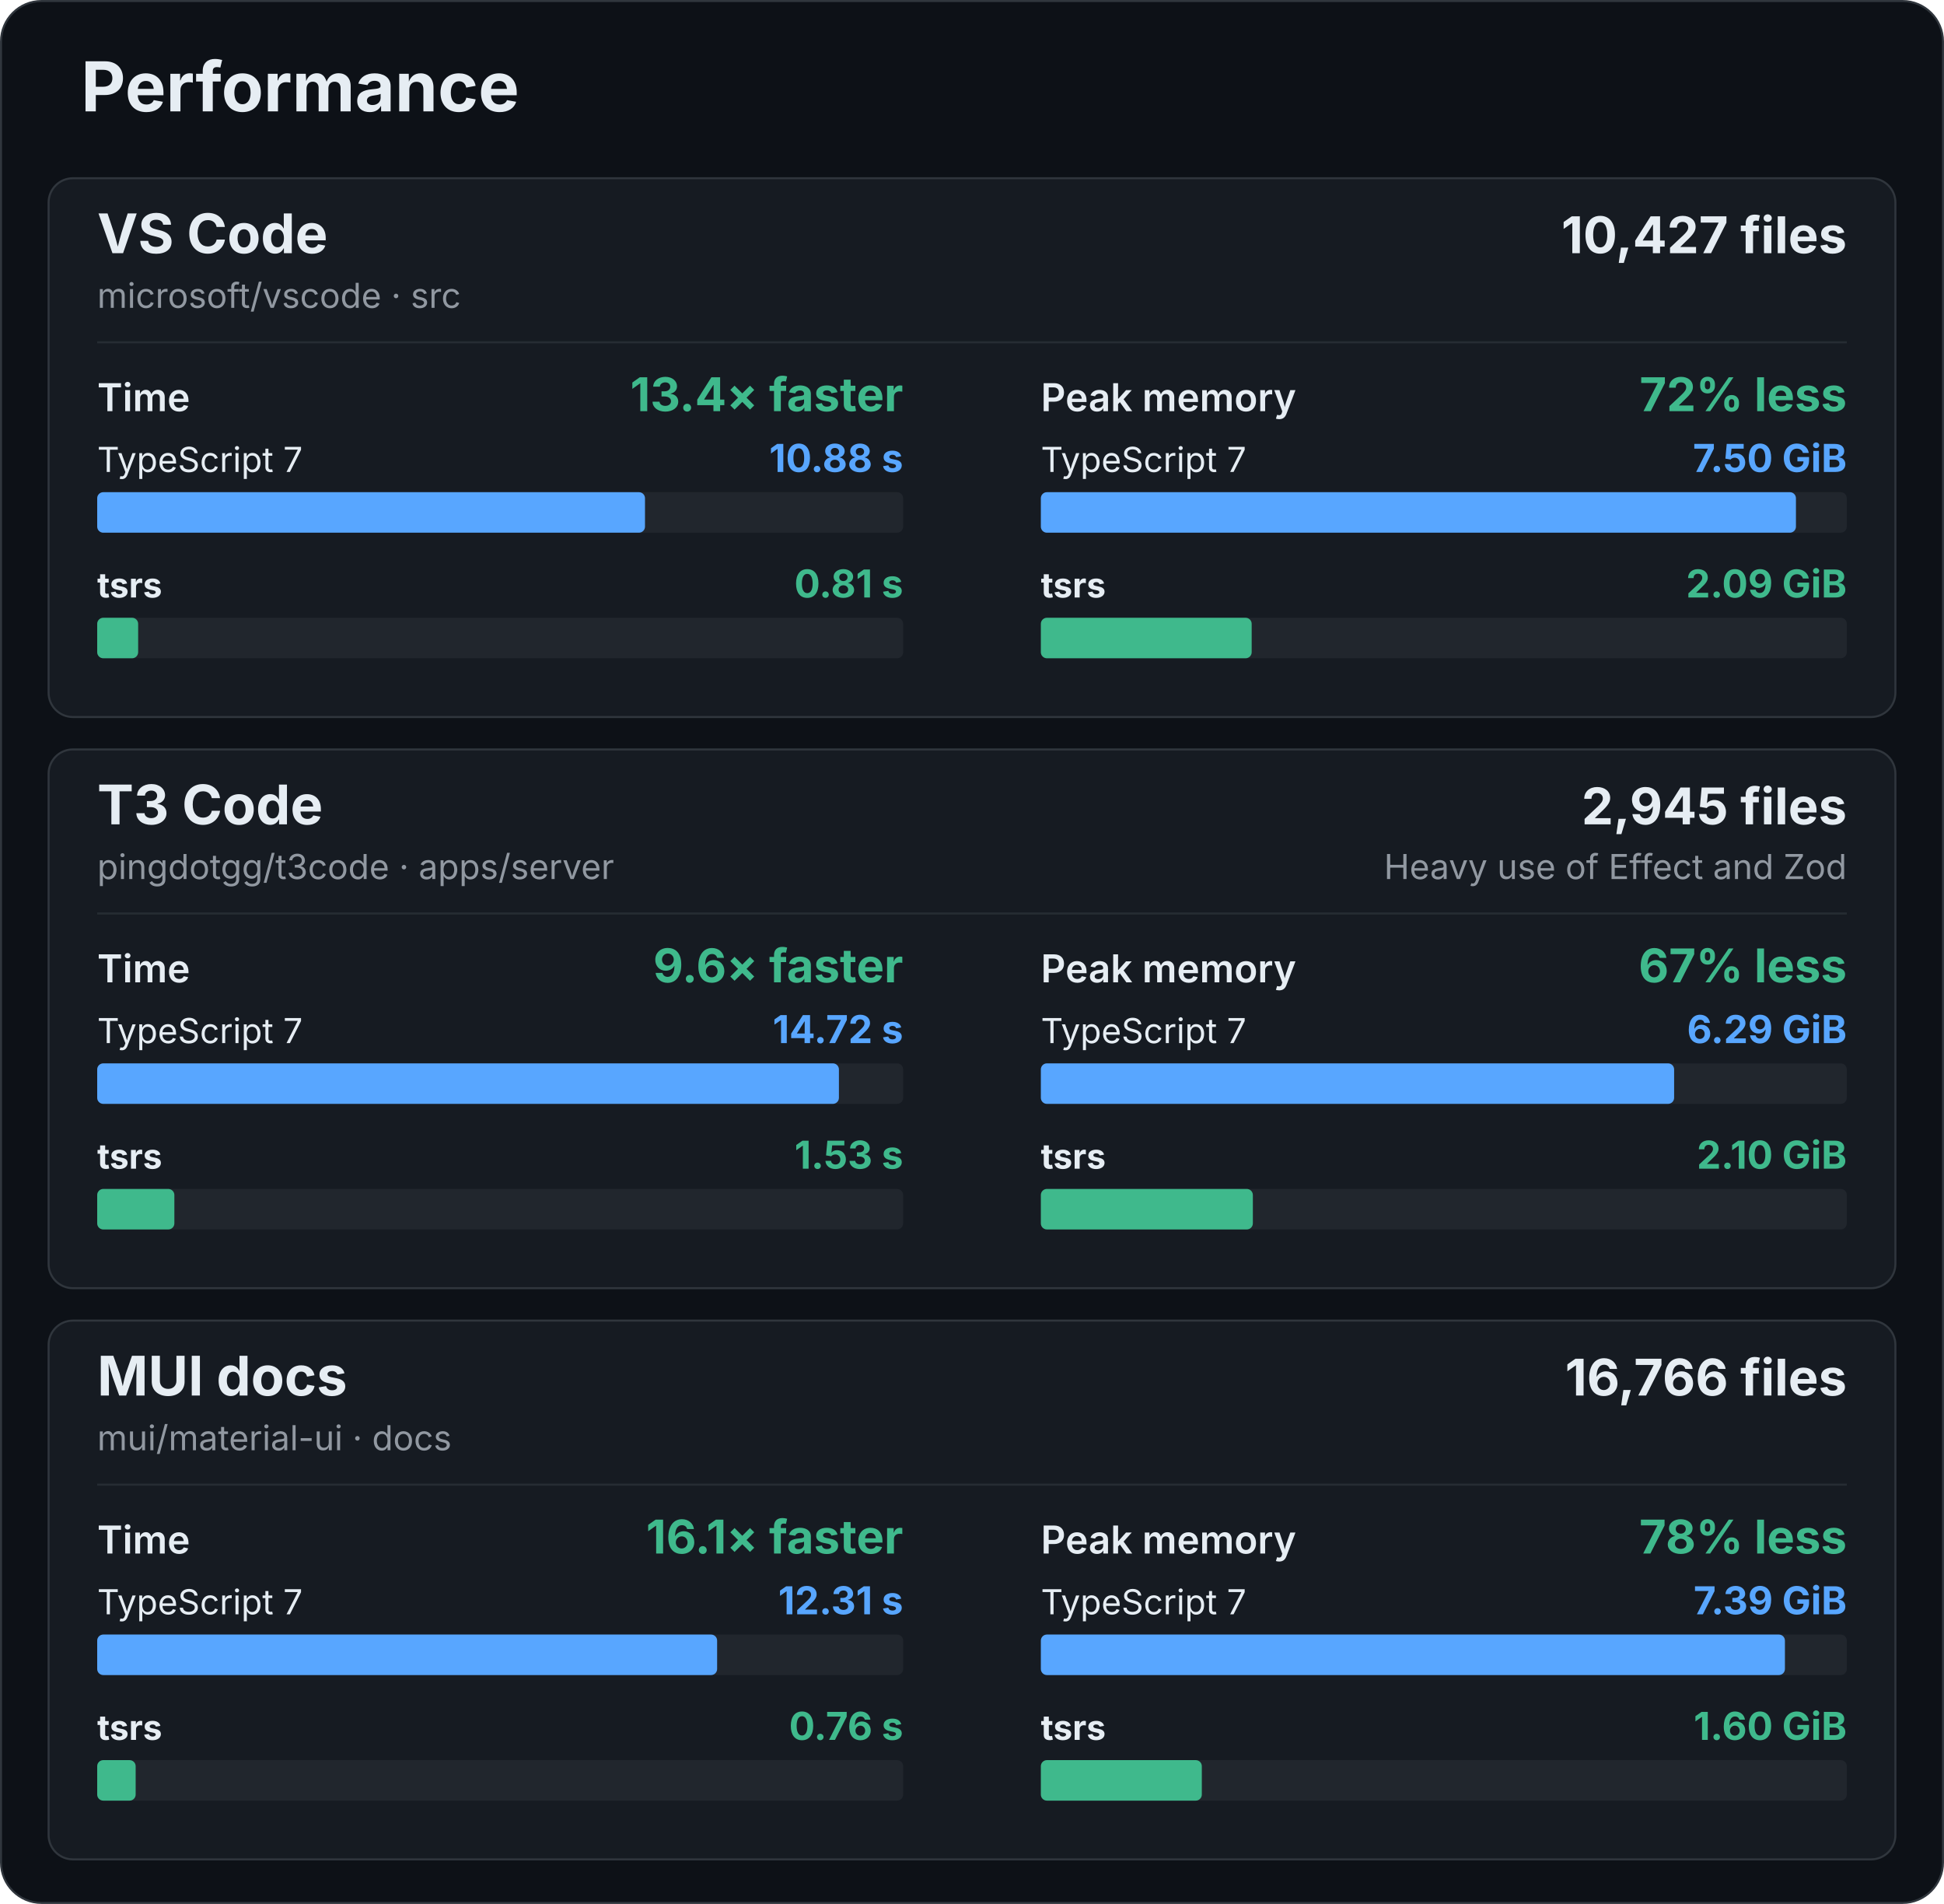
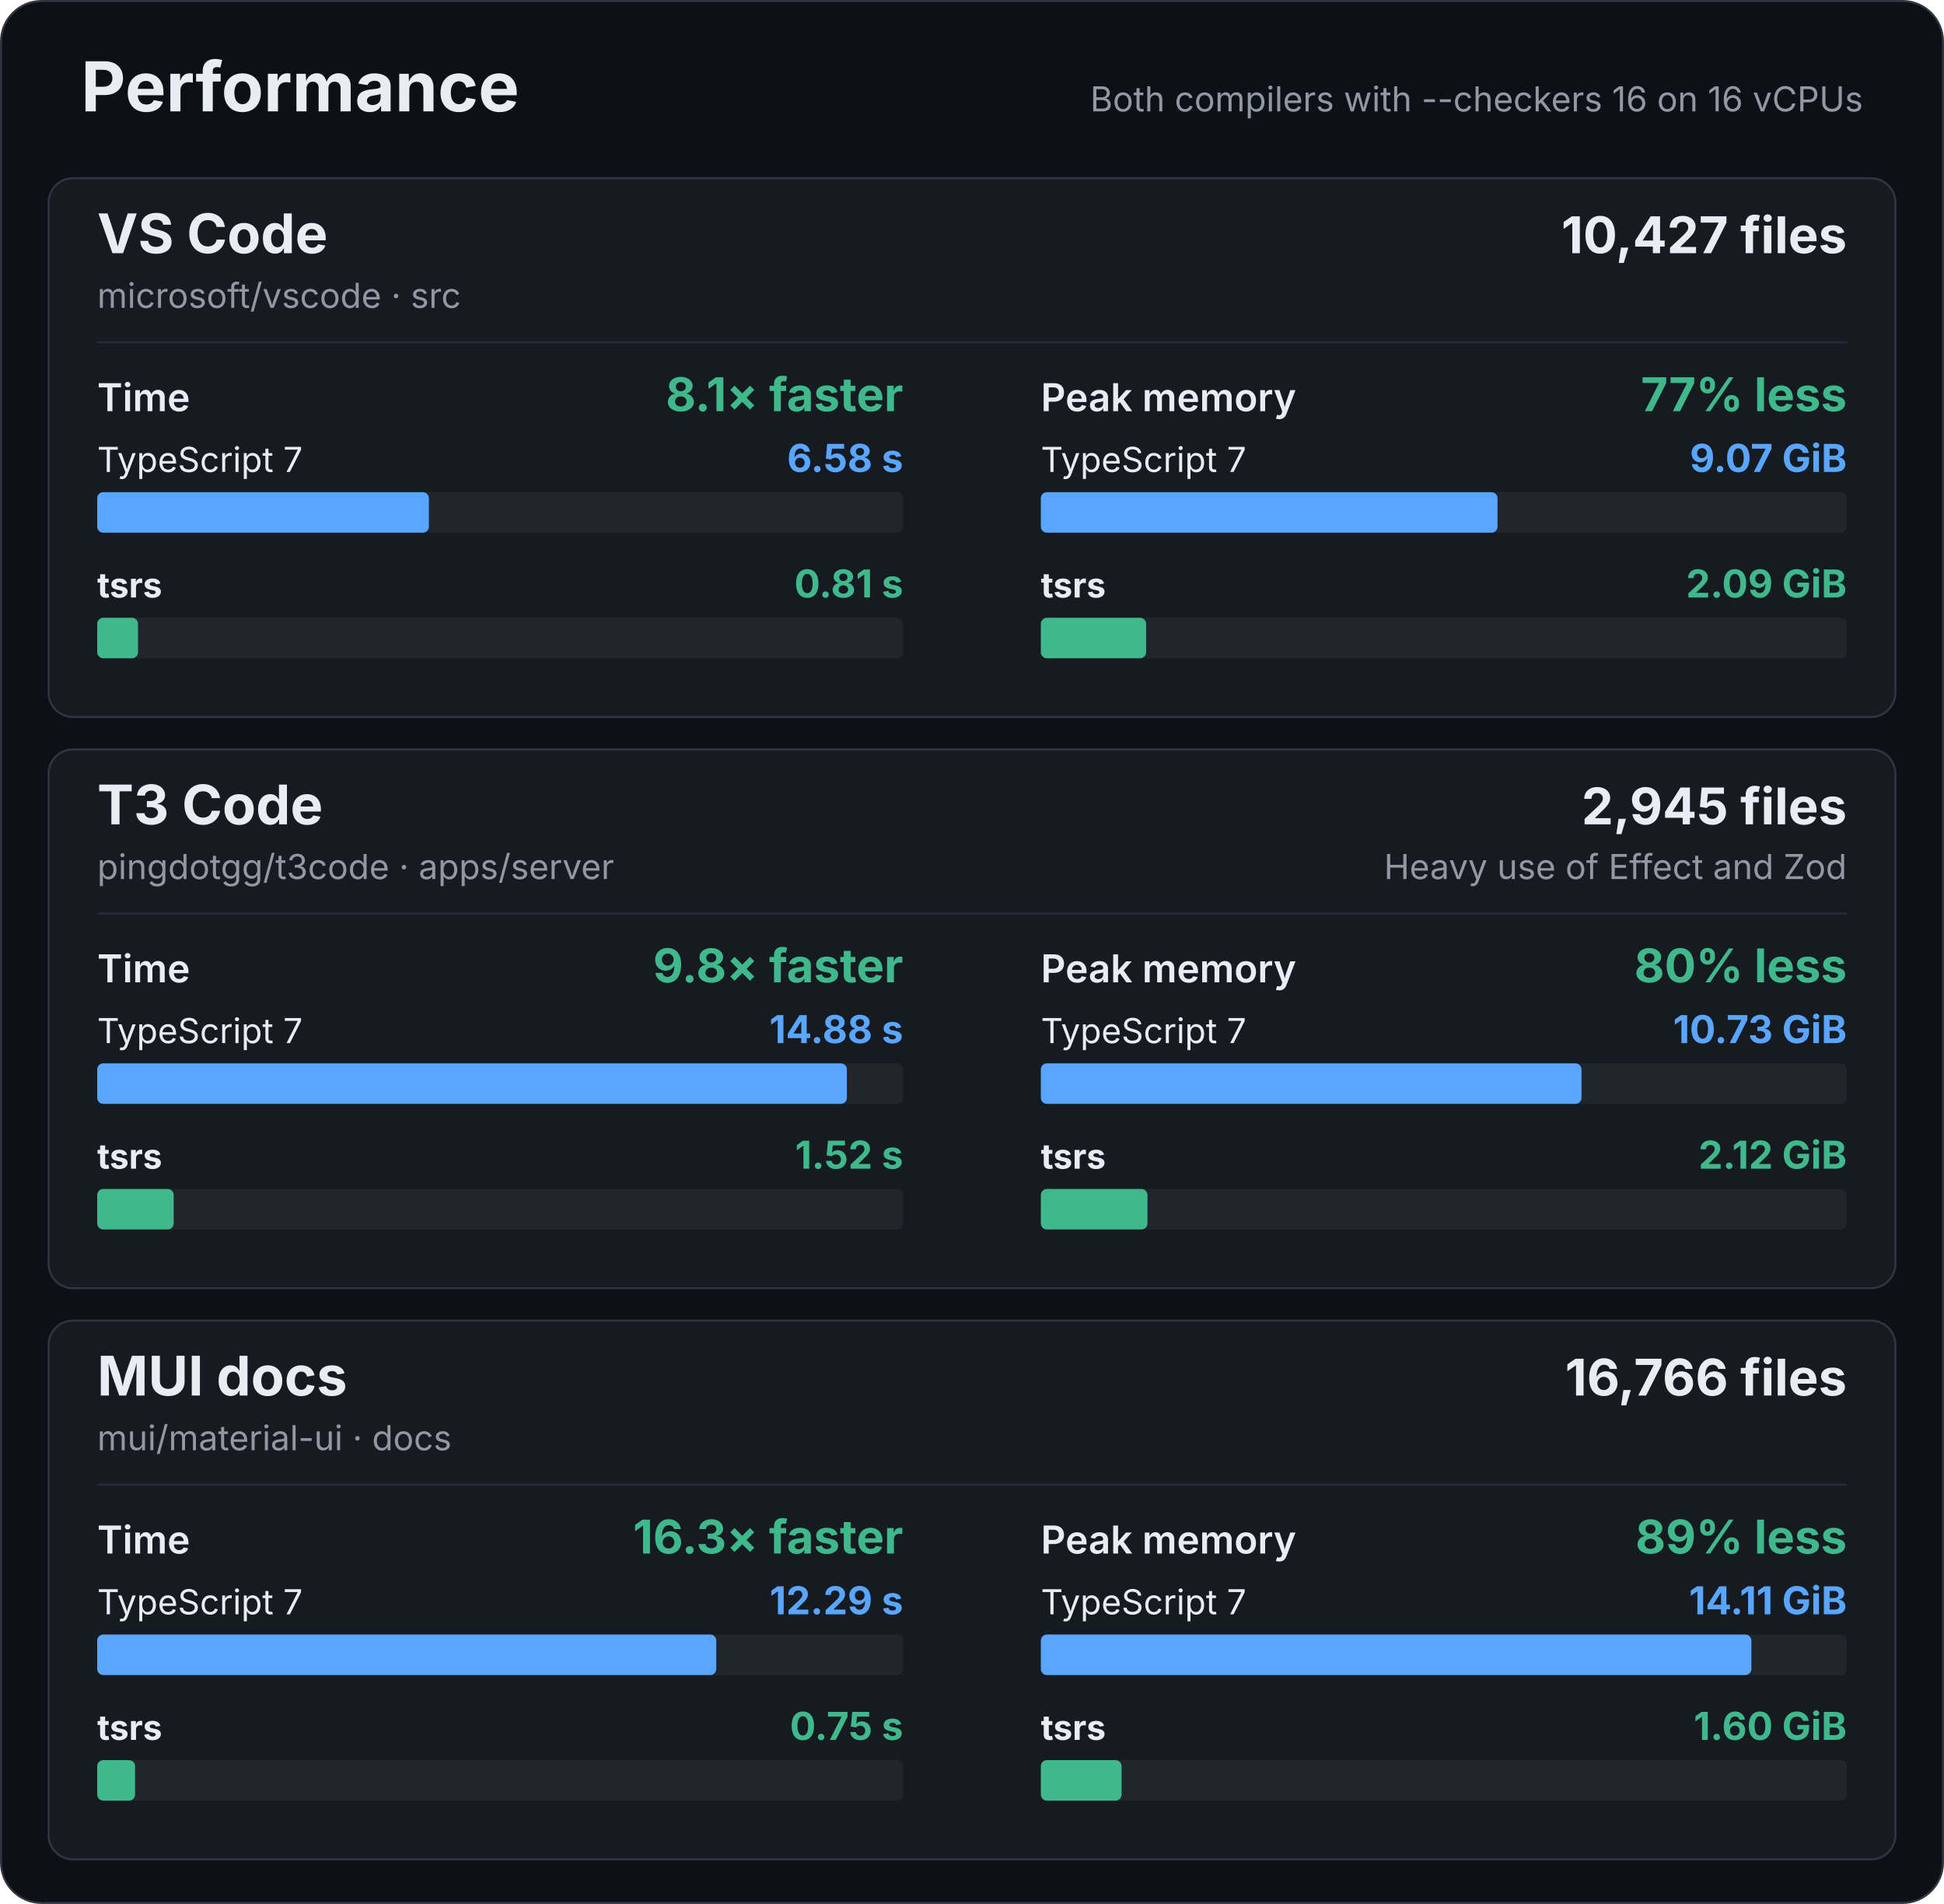
<svg xmlns="http://www.w3.org/2000/svg" width="960" height="940" viewBox="0 0 960 940" role="img" aria-labelledby="title description">
  <rect x="0.5" y="0.5" width="959" height="939" rx="20" fill="#0d1117" stroke="#30363d" />
  <g font-family="-apple-system, BlinkMacSystemFont, 'Segoe UI', sans-serif" fill="#e6edf3">
    <text x="40" y="55" font-size="34" font-weight="700">Performance</text>
+     <text x="920" y="55" font-size="17" fill="#9198a1" text-anchor="end">Both compilers with --checkers 16 on 16 vCPUs</text>
    <g id="vscode">
      <rect x="24" y="88" width="912" height="266" rx="12" fill="#161b22" stroke="#30363d" />
      <text x="48" y="125" font-size="27" font-weight="700">VS Code</text>
      <text x="48" y="152" font-size="17" fill="#9198a1">microsoft/vscode · src</text>
      <text x="912" y="125" font-size="25" font-weight="700" text-anchor="end">10,427 files</text>
      <line x1="48" y1="169" x2="912" y2="169" stroke="#262c33" />
      <g data-metric="wall_s">
        <text x="48" y="203" font-size="19" font-weight="600">Time</text>
-         <text x="446" y="203" font-size="23" font-weight="700" fill="#3fb98c" text-anchor="end">13.4× faster</text>
+         <text x="446" y="203" font-size="23" font-weight="700" fill="#3fb98c" text-anchor="end">8.1× faster</text>
        <text x="48" y="233" font-size="17" font-weight="400">TypeScript 7</text>
-         <text x="446" y="233" font-size="19" font-weight="700" fill="#58a6ff" text-anchor="end">10.88 s</text>
+         <text x="446" y="233" font-size="19" font-weight="700" fill="#58a6ff" text-anchor="end">6.58 s</text>
        <rect x="48" y="243" width="398" height="20" rx="3" fill="#21262d" />
-         <rect data-compiler="tsgo" x="48" y="243" width="270.516" height="20" rx="3" fill="#58a6ff" />
+         <rect data-compiler="tsgo" x="48" y="243" width="163.802" height="20" rx="3" fill="#58a6ff" />
        <text x="48" y="295" font-size="17" font-weight="700">tsrs</text>
        <text x="446" y="295" font-size="19" font-weight="700" fill="#3fb98c" text-anchor="end">0.81 s</text>
        <rect x="48" y="305" width="398" height="20" rx="3" fill="#21262d" />
-         <rect data-compiler="tsrs" x="48" y="305" width="20.223" height="20" rx="3" fill="#3fb98c" />
+         <rect data-compiler="tsrs" x="48" y="305" width="20.161" height="20" rx="3" fill="#3fb98c" />
      </g>
      <g data-metric="peak_rss_bytes">
        <text x="514" y="203" font-size="19" font-weight="600">Peak memory</text>
-         <text x="912" y="203" font-size="23" font-weight="700" fill="#3fb98c" text-anchor="end">72% less</text>
+         <text x="912" y="203" font-size="23" font-weight="700" fill="#3fb98c" text-anchor="end">77% less</text>
        <text x="514" y="233" font-size="17" font-weight="400">TypeScript 7</text>
-         <text x="912" y="233" font-size="19" font-weight="700" fill="#58a6ff" text-anchor="end">7.50 GiB</text>
+         <text x="912" y="233" font-size="19" font-weight="700" fill="#58a6ff" text-anchor="end">9.07 GiB</text>
        <rect x="514" y="243" width="398" height="20" rx="3" fill="#21262d" />
-         <rect data-compiler="tsgo" x="514" y="243" width="372.886" height="20" rx="3" fill="#58a6ff" />
+         <rect data-compiler="tsgo" x="514" y="243" width="225.518" height="20" rx="3" fill="#58a6ff" />
        <text x="514" y="295" font-size="17" font-weight="700">tsrs</text>
        <text x="912" y="295" font-size="19" font-weight="700" fill="#3fb98c" text-anchor="end">2.09 GiB</text>
        <rect x="514" y="305" width="398" height="20" rx="3" fill="#21262d" />
-         <rect data-compiler="tsrs" x="514" y="305" width="104.113" height="20" rx="3" fill="#3fb98c" />
+         <rect data-compiler="tsrs" x="514" y="305" width="51.976" height="20" rx="3" fill="#3fb98c" />
      </g>
    </g>
    <g id="t3code-server">
      <rect x="24" y="370" width="912" height="266" rx="12" fill="#161b22" stroke="#30363d" />
      <text x="48" y="407" font-size="27" font-weight="700">T3 Code</text>
      <text x="48" y="434" font-size="17" fill="#9198a1">pingdotgg/t3code · apps/server</text>
      <text x="912" y="407" font-size="25" font-weight="700" text-anchor="end">2,945 files</text>
      <text x="912" y="434" font-size="17" fill="#9198a1" text-anchor="end">Heavy use of Effect and Zod</text>
      <line x1="48" y1="451" x2="912" y2="451" stroke="#262c33" />
      <g data-metric="wall_s">
        <text x="48" y="485" font-size="19" font-weight="600">Time</text>
-         <text x="446" y="485" font-size="23" font-weight="700" fill="#3fb98c" text-anchor="end">9.6× faster</text>
+         <text x="446" y="485" font-size="23" font-weight="700" fill="#3fb98c" text-anchor="end">9.8× faster</text>
        <text x="48" y="515" font-size="17" font-weight="400">TypeScript 7</text>
-         <text x="446" y="515" font-size="19" font-weight="700" fill="#58a6ff" text-anchor="end">14.72 s</text>
+         <text x="446" y="515" font-size="19" font-weight="700" fill="#58a6ff" text-anchor="end">14.88 s</text>
        <rect x="48" y="525" width="398" height="20" rx="3" fill="#21262d" />
-         <rect data-compiler="tsgo" x="48" y="525" width="366.284" height="20" rx="3" fill="#58a6ff" />
+         <rect data-compiler="tsgo" x="48" y="525" width="370.215" height="20" rx="3" fill="#58a6ff" />
        <text x="48" y="577" font-size="17" font-weight="700">tsrs</text>
-         <text x="446" y="577" font-size="19" font-weight="700" fill="#3fb98c" text-anchor="end">1.53 s</text>
+         <text x="446" y="577" font-size="19" font-weight="700" fill="#3fb98c" text-anchor="end">1.52 s</text>
        <rect x="48" y="587" width="398" height="20" rx="3" fill="#21262d" />
-         <rect data-compiler="tsrs" x="48" y="587" width="38.108" height="20" rx="3" fill="#3fb98c" />
+         <rect data-compiler="tsrs" x="48" y="587" width="37.773" height="20" rx="3" fill="#3fb98c" />
      </g>
      <g data-metric="peak_rss_bytes">
        <text x="514" y="485" font-size="19" font-weight="600">Peak memory</text>
-         <text x="912" y="485" font-size="23" font-weight="700" fill="#3fb98c" text-anchor="end">67% less</text>
+         <text x="912" y="485" font-size="23" font-weight="700" fill="#3fb98c" text-anchor="end">80% less</text>
        <text x="514" y="515" font-size="17" font-weight="400">TypeScript 7</text>
-         <text x="912" y="515" font-size="19" font-weight="700" fill="#58a6ff" text-anchor="end">6.29 GiB</text>
+         <text x="912" y="515" font-size="19" font-weight="700" fill="#58a6ff" text-anchor="end">10.73 GiB</text>
        <rect x="514" y="525" width="398" height="20" rx="3" fill="#21262d" />
-         <rect data-compiler="tsgo" x="514" y="525" width="312.728" height="20" rx="3" fill="#58a6ff" />
+         <rect data-compiler="tsgo" x="514" y="525" width="267.001" height="20" rx="3" fill="#58a6ff" />
        <text x="514" y="577" font-size="17" font-weight="700">tsrs</text>
-         <text x="912" y="577" font-size="19" font-weight="700" fill="#3fb98c" text-anchor="end">2.10 GiB</text>
+         <text x="912" y="577" font-size="19" font-weight="700" fill="#3fb98c" text-anchor="end">2.12 GiB</text>
        <rect x="514" y="587" width="398" height="20" rx="3" fill="#21262d" />
-         <rect data-compiler="tsrs" x="514" y="587" width="104.694" height="20" rx="3" fill="#3fb98c" />
+         <rect data-compiler="tsrs" x="514" y="587" width="52.645" height="20" rx="3" fill="#3fb98c" />
      </g>
    </g>
    <g id="mui-docs">
      <rect x="24" y="652" width="912" height="266" rx="12" fill="#161b22" stroke="#30363d" />
      <text x="48" y="689" font-size="27" font-weight="700">MUI docs</text>
      <text x="48" y="716" font-size="17" fill="#9198a1">mui/material-ui · docs</text>
      <text x="912" y="689" font-size="25" font-weight="700" text-anchor="end">16,766 files</text>
      <line x1="48" y1="733" x2="912" y2="733" stroke="#262c33" />
      <g data-metric="wall_s">
        <text x="48" y="767" font-size="19" font-weight="600">Time</text>
-         <text x="446" y="767" font-size="23" font-weight="700" fill="#3fb98c" text-anchor="end">16.1× faster</text>
+         <text x="446" y="767" font-size="23" font-weight="700" fill="#3fb98c" text-anchor="end">16.3× faster</text>
        <text x="48" y="797" font-size="17" font-weight="400">TypeScript 7</text>
-         <text x="446" y="797" font-size="19" font-weight="700" fill="#58a6ff" text-anchor="end">12.31 s</text>
+         <text x="446" y="797" font-size="19" font-weight="700" fill="#58a6ff" text-anchor="end">12.29 s</text>
        <rect x="48" y="807" width="398" height="20" rx="3" fill="#21262d" />
-         <rect data-compiler="tsgo" x="48" y="807" width="306.137" height="20" rx="3" fill="#58a6ff" />
+         <rect data-compiler="tsgo" x="48" y="807" width="305.714" height="20" rx="3" fill="#58a6ff" />
        <text x="48" y="859" font-size="17" font-weight="700">tsrs</text>
-         <text x="446" y="859" font-size="19" font-weight="700" fill="#3fb98c" text-anchor="end">0.76 s</text>
+         <text x="446" y="859" font-size="19" font-weight="700" fill="#3fb98c" text-anchor="end">0.75 s</text>
        <rect x="48" y="869" width="398" height="20" rx="3" fill="#21262d" />
-         <rect data-compiler="tsrs" x="48" y="869" width="18.992" height="20" rx="3" fill="#3fb98c" />
+         <rect data-compiler="tsrs" x="48" y="869" width="18.706" height="20" rx="3" fill="#3fb98c" />
      </g>
      <g data-metric="peak_rss_bytes">
        <text x="514" y="767" font-size="19" font-weight="600">Peak memory</text>
-         <text x="912" y="767" font-size="23" font-weight="700" fill="#3fb98c" text-anchor="end">78% less</text>
+         <text x="912" y="767" font-size="23" font-weight="700" fill="#3fb98c" text-anchor="end">89% less</text>
        <text x="514" y="797" font-size="17" font-weight="400">TypeScript 7</text>
-         <text x="912" y="797" font-size="19" font-weight="700" fill="#58a6ff" text-anchor="end">7.39 GiB</text>
+         <text x="912" y="797" font-size="19" font-weight="700" fill="#58a6ff" text-anchor="end">14.11 GiB</text>
        <rect x="514" y="807" width="398" height="20" rx="3" fill="#21262d" />
-         <rect data-compiler="tsgo" x="514" y="807" width="367.444" height="20" rx="3" fill="#58a6ff" />
+         <rect data-compiler="tsgo" x="514" y="807" width="350.896" height="20" rx="3" fill="#58a6ff" />
        <text x="514" y="859" font-size="17" font-weight="700">tsrs</text>
        <text x="912" y="859" font-size="19" font-weight="700" fill="#3fb98c" text-anchor="end">1.60 GiB</text>
        <rect x="514" y="869" width="398" height="20" rx="3" fill="#21262d" />
-         <rect data-compiler="tsrs" x="514" y="869" width="79.492" height="20" rx="3" fill="#3fb98c" />
+         <rect data-compiler="tsrs" x="514" y="869" width="39.86" height="20" rx="3" fill="#3fb98c" />
      </g>
    </g>
  </g>
</svg>
